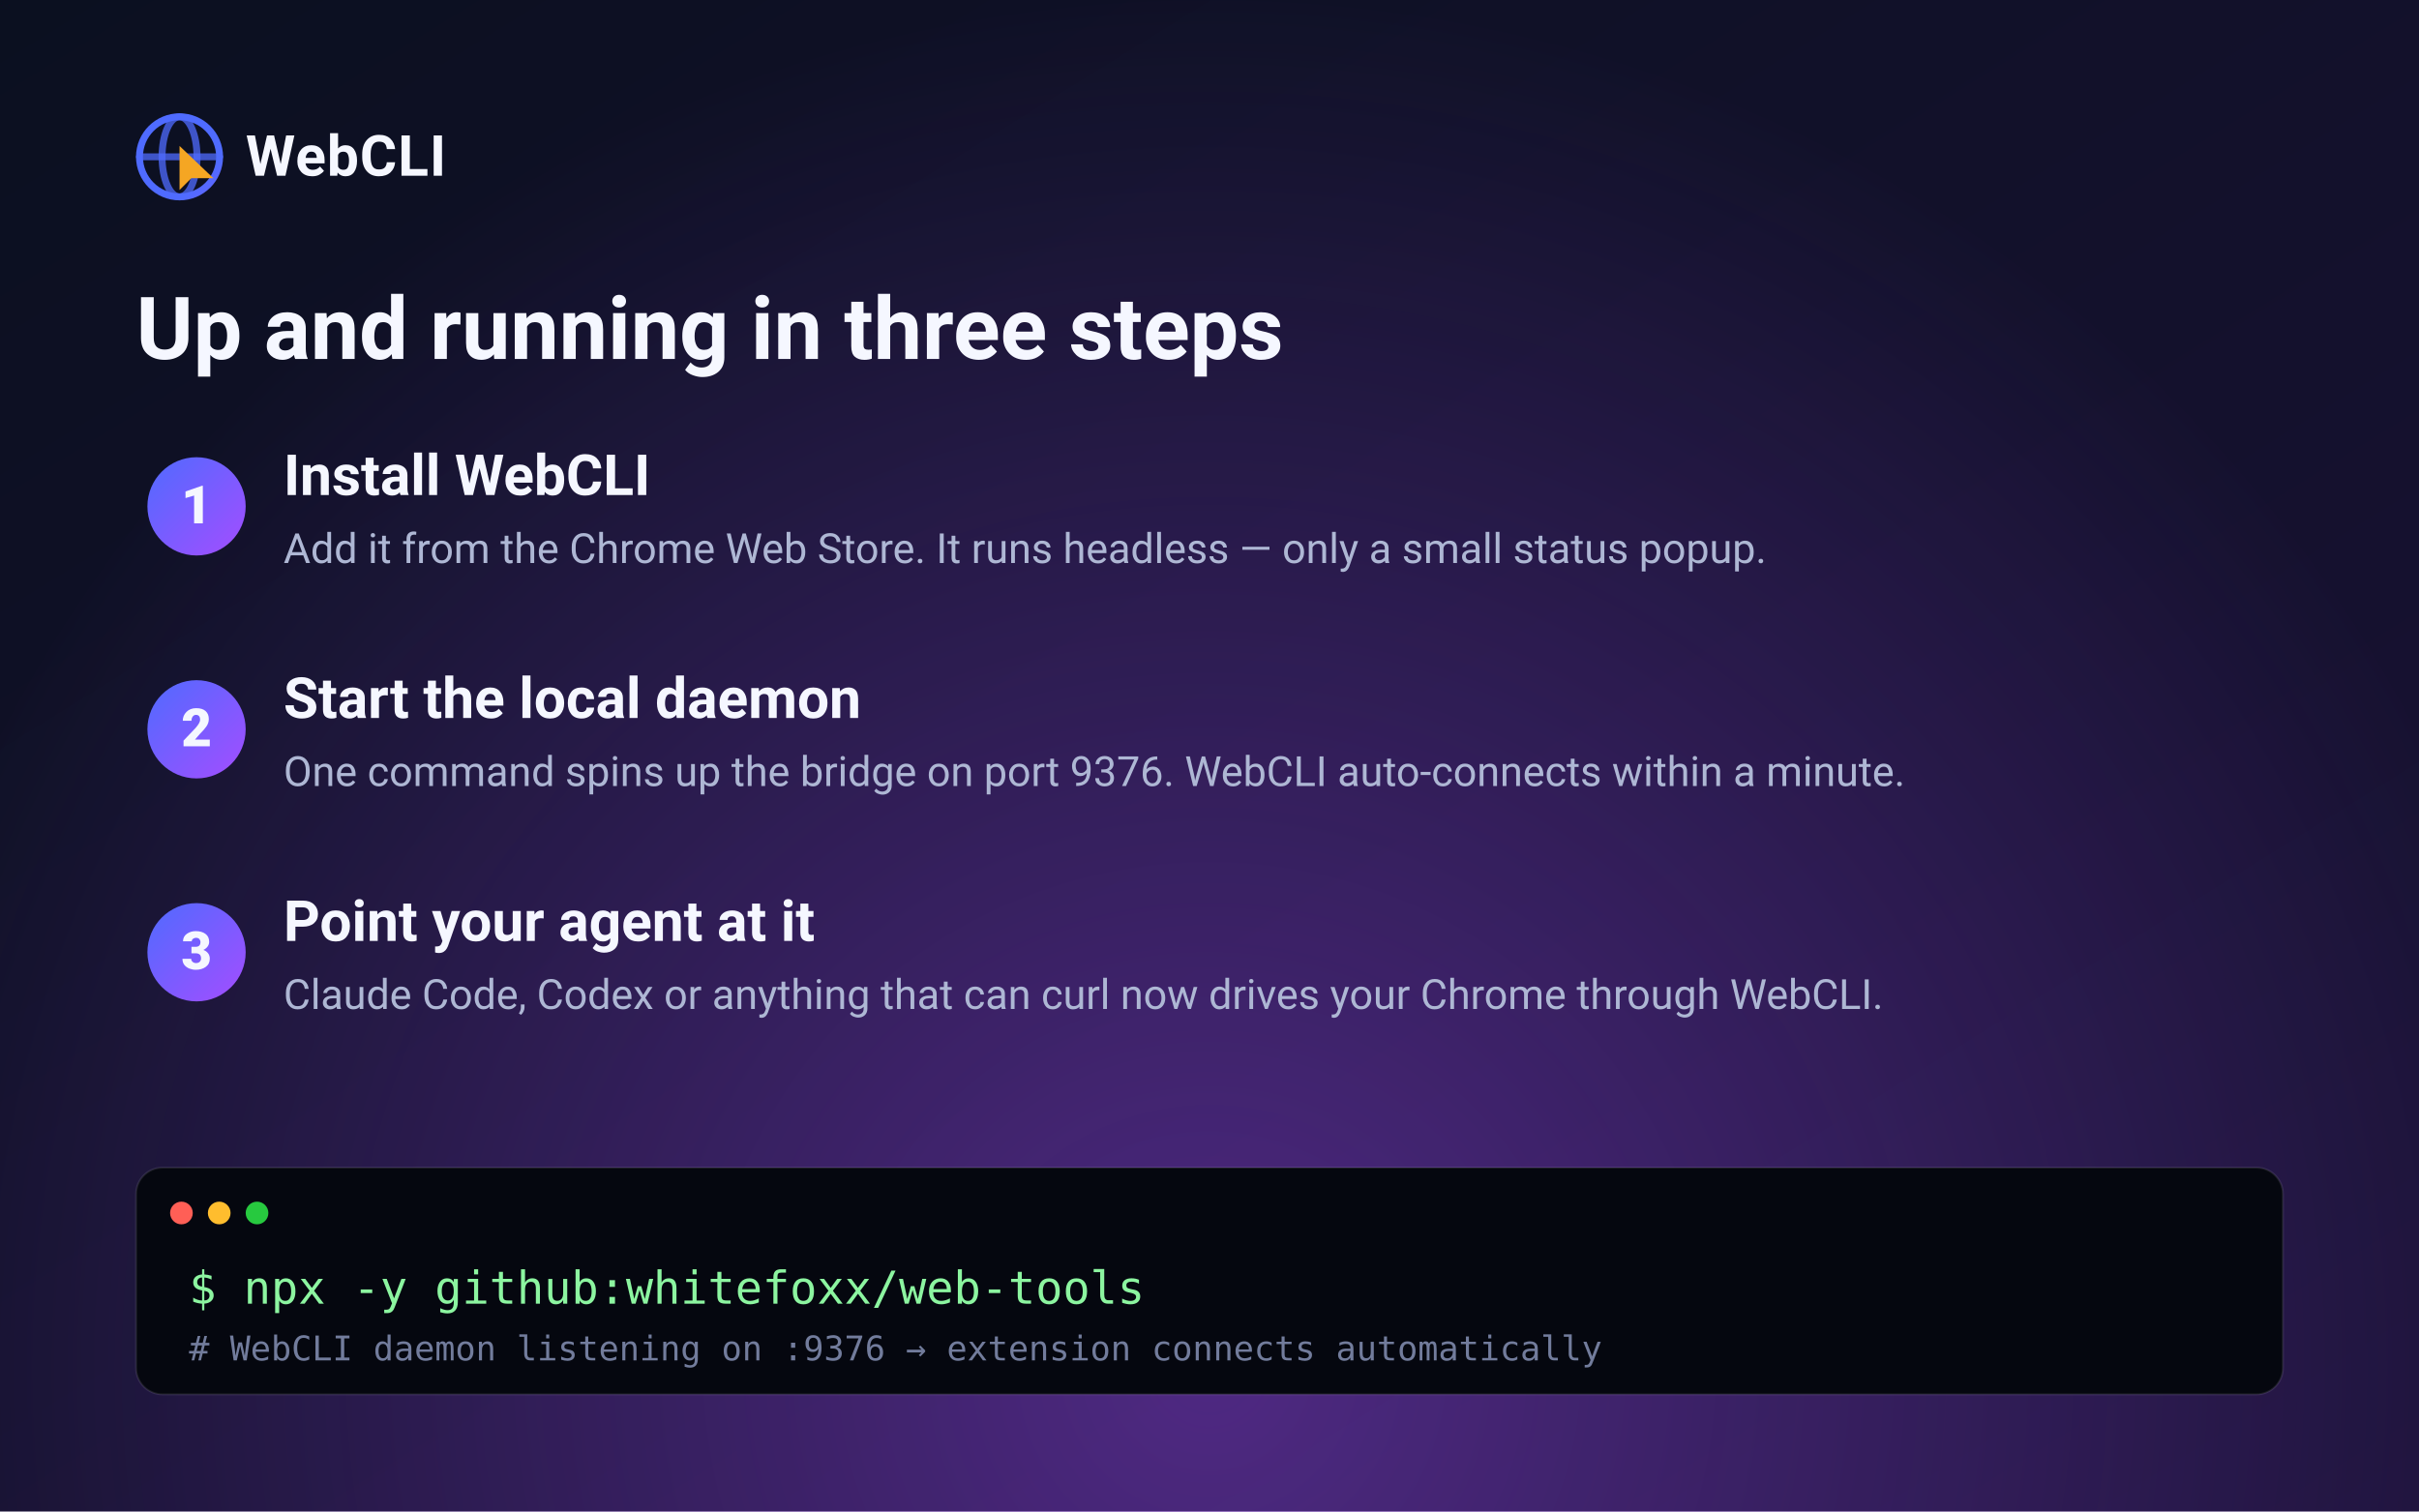
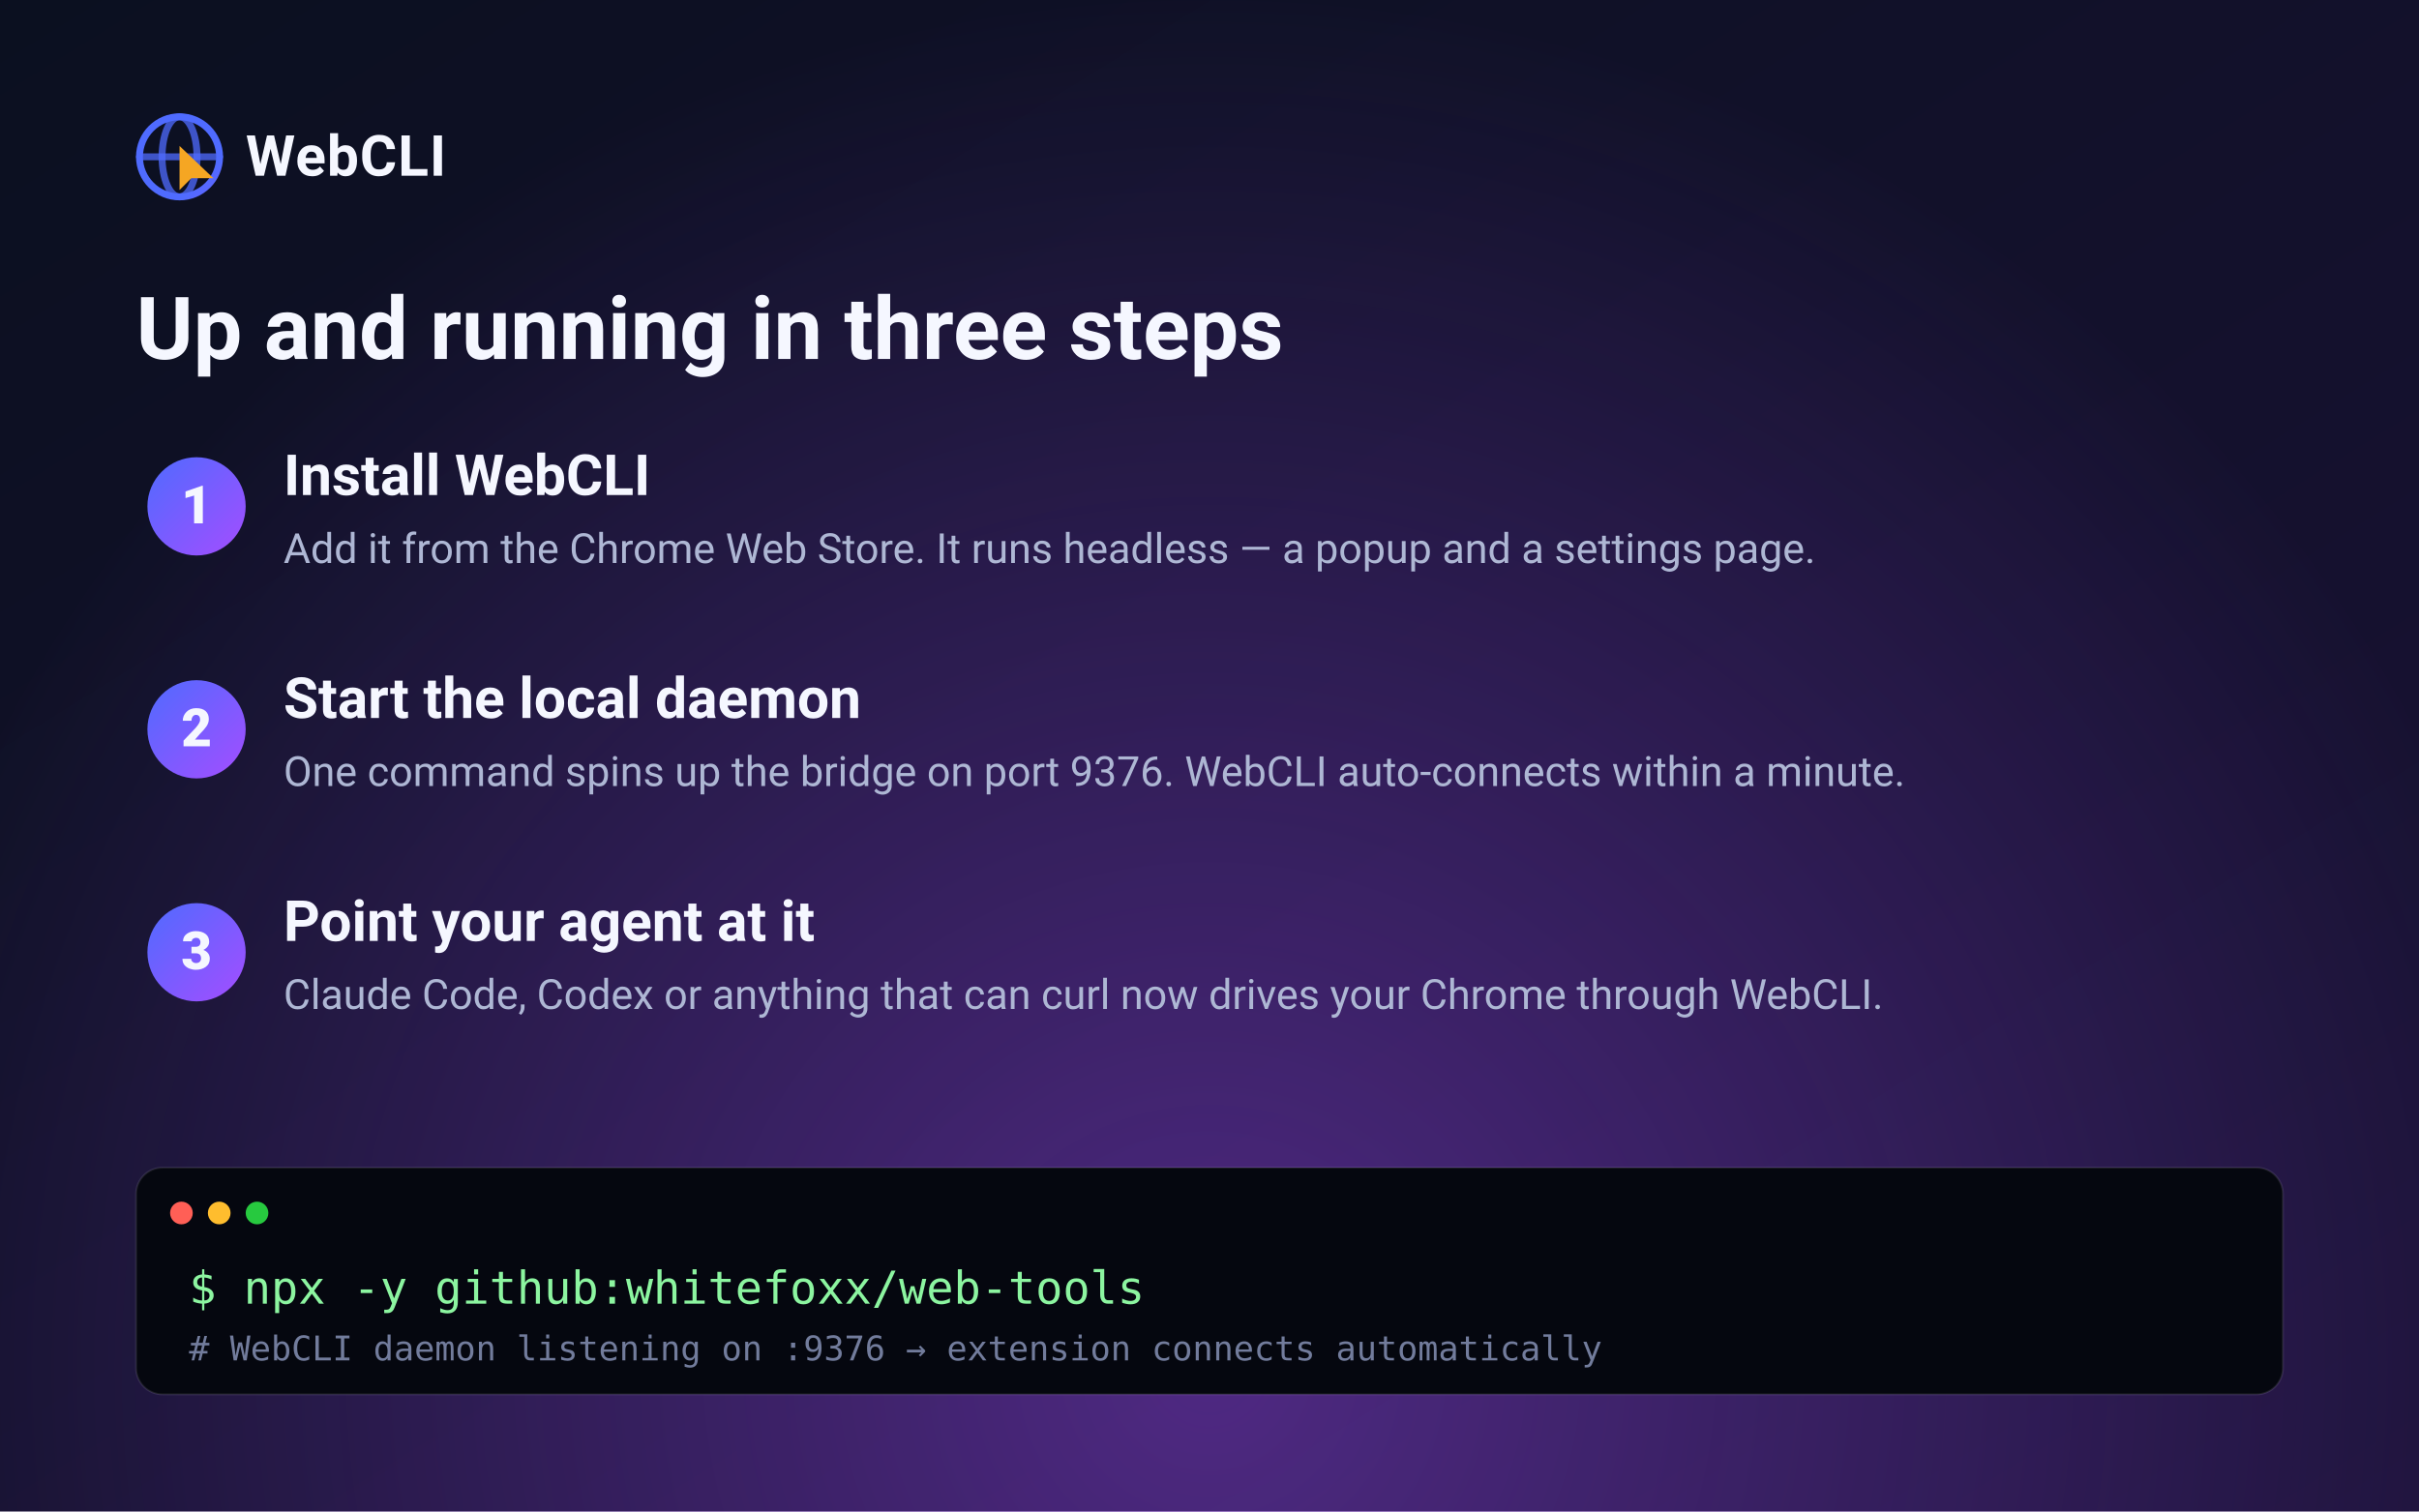
<svg xmlns="http://www.w3.org/2000/svg" width="1280" height="800" viewBox="0 0 1280 800">
  <defs>
    <linearGradient id="bg" x1="0" y1="0" x2="1" y2="1">
      <stop offset="0" stop-color="#0B1020" />
      <stop offset="1" stop-color="#1A1236" />
    </linearGradient>
    <linearGradient id="brand" x1="0" y1="0" x2="1" y2="1">
      <stop offset="0" stop-color="#4F6BFF" />
      <stop offset="1" stop-color="#A44DFF" />
    </linearGradient>
    <linearGradient id="globe" gradientUnits="userSpaceOnUse" x1="91" y1="83" x2="421" y2="413">
      <stop offset="0" stop-color="#4F6BFF" />
      <stop offset="1" stop-color="#A44DFF" />
    </linearGradient>
    <radialGradient id="glowB" cx="0.5" cy="0.5" r="0.5">
      <stop offset="0" stop-color="#4F6BFF" stop-opacity="0.45" />
      <stop offset="1" stop-color="#4F6BFF" stop-opacity="0" />
    </radialGradient>
    <radialGradient id="glowP" cx="0.5" cy="0.5" r="0.5">
      <stop offset="0" stop-color="#A44DFF" stop-opacity="0.4" />
      <stop offset="1" stop-color="#A44DFF" stop-opacity="0" />
    </radialGradient>
  </defs>
  <rect width="1280" height="800" fill="url(#bg)" />
  <circle cx="640" cy="720" r="720" fill="url(#glowP)" />
  <g transform="translate(72 60) scale(0.08984375)">
    <g transform="translate(256 256) scale(1.43) translate(-256 -248)">
      <g transform="translate(256 248)" stroke="url(#globe)" stroke-width="28.6" fill="none" stroke-linecap="round">
        <circle cx="0" cy="0" r="165" />
        <ellipse cx="0" cy="0" rx="72" ry="165" stroke-opacity="0.75" />
        <line x1="-165" y1="0" x2="165" y2="0" stroke-opacity="0.75" />
      </g>
      <g transform="translate(303 315) scale(1.62) translate(-329 -341)">
        <path d="M 300 272 L 300 384 L 330 354 L 386 354 Z" fill="#F5A623" />
      </g>
    </g>
  </g>
  <text x="130" y="93" font-family="-apple-system,'SF Pro Display','Segoe UI',Roboto,Helvetica,Arial,sans-serif" font-size="30" font-weight="700" fill="#F5F7FF" text-anchor="start" letter-spacing="0.5" opacity="1">WebCLI</text>
  <text x="72" y="190" font-family="-apple-system,'SF Pro Display','Segoe UI',Roboto,Helvetica,Arial,sans-serif" font-size="46" font-weight="700" fill="#F5F7FF" text-anchor="start" letter-spacing="0" opacity="1">Up and running in three steps</text>
  <circle cx="104" cy="268" r="26" fill="url(#brand)" />
  <text x="104" y="277" font-family="-apple-system,'SF Pro Display','Segoe UI',Roboto,Helvetica,Arial,sans-serif" font-size="28" font-weight="800" fill="#F5F7FF" text-anchor="middle" letter-spacing="0" opacity="1">1</text>
  <text x="150" y="262" font-family="-apple-system,'SF Pro Display','Segoe UI',Roboto,Helvetica,Arial,sans-serif" font-size="30" font-weight="700" fill="#F5F7FF" text-anchor="start" letter-spacing="0" opacity="1">Install WebCLI</text>
-   <text x="150" y="298" font-family="-apple-system,'SF Pro Display','Segoe UI',Roboto,Helvetica,Arial,sans-serif" font-size="22" font-weight="400" fill="#AEB7D4" text-anchor="start" letter-spacing="0" opacity="1">Add it from the Chrome Web Store. It runs headless — only a small status popup.</text>
+   <text x="150" y="298" font-family="-apple-system,'SF Pro Display','Segoe UI',Roboto,Helvetica,Arial,sans-serif" font-size="22" font-weight="400" fill="#AEB7D4" text-anchor="start" letter-spacing="0" opacity="1">Add it from the Chrome Web Store. It runs headless — a popup and a settings page.</text>
  <circle cx="104" cy="386" r="26" fill="url(#brand)" />
  <text x="104" y="395" font-family="-apple-system,'SF Pro Display','Segoe UI',Roboto,Helvetica,Arial,sans-serif" font-size="28" font-weight="800" fill="#F5F7FF" text-anchor="middle" letter-spacing="0" opacity="1">2</text>
  <text x="150" y="380" font-family="-apple-system,'SF Pro Display','Segoe UI',Roboto,Helvetica,Arial,sans-serif" font-size="30" font-weight="700" fill="#F5F7FF" text-anchor="start" letter-spacing="0" opacity="1">Start the local daemon</text>
  <text x="150" y="416" font-family="-apple-system,'SF Pro Display','Segoe UI',Roboto,Helvetica,Arial,sans-serif" font-size="22" font-weight="400" fill="#AEB7D4" text-anchor="start" letter-spacing="0" opacity="1">One command spins up the bridge on port 9376. WebCLI auto-connects within a minute.</text>
  <circle cx="104" cy="504" r="26" fill="url(#brand)" />
  <text x="104" y="513" font-family="-apple-system,'SF Pro Display','Segoe UI',Roboto,Helvetica,Arial,sans-serif" font-size="28" font-weight="800" fill="#F5F7FF" text-anchor="middle" letter-spacing="0" opacity="1">3</text>
  <text x="150" y="498" font-family="-apple-system,'SF Pro Display','Segoe UI',Roboto,Helvetica,Arial,sans-serif" font-size="30" font-weight="700" fill="#F5F7FF" text-anchor="start" letter-spacing="0" opacity="1">Point your agent at it</text>
  <text x="150" y="534" font-family="-apple-system,'SF Pro Display','Segoe UI',Roboto,Helvetica,Arial,sans-serif" font-size="22" font-weight="400" fill="#AEB7D4" text-anchor="start" letter-spacing="0" opacity="1">Claude Code, Codex or anything that can curl now drives your Chrome through WebCLI.</text>
  <rect x="72" y="618" width="1136" height="120" rx="14" fill="#05070F" stroke="rgba(255,255,255,0.10)" />
  <circle cx="96" cy="642" r="6" fill="#ff5f56" />
  <circle cx="116" cy="642" r="6" fill="#ffbd2e" />
  <circle cx="136" cy="642" r="6" fill="#27c93f" />
  <text x="100" y="690" font-family="ui-monospace,'SF Mono',Menlo,Consolas,monospace" font-size="24" font-weight="400" fill="#8CF5A0" text-anchor="start" letter-spacing="0" opacity="1">$ npx -y github:whitefoxx/web-tools</text>
  <text x="100" y="720" font-family="ui-monospace,'SF Mono',Menlo,Consolas,monospace" font-size="18" font-weight="400" fill="#727C9C" text-anchor="start" letter-spacing="0" opacity="1"># WebCLI daemon listening on :9376  →  extension connects automatically</text>
</svg>
